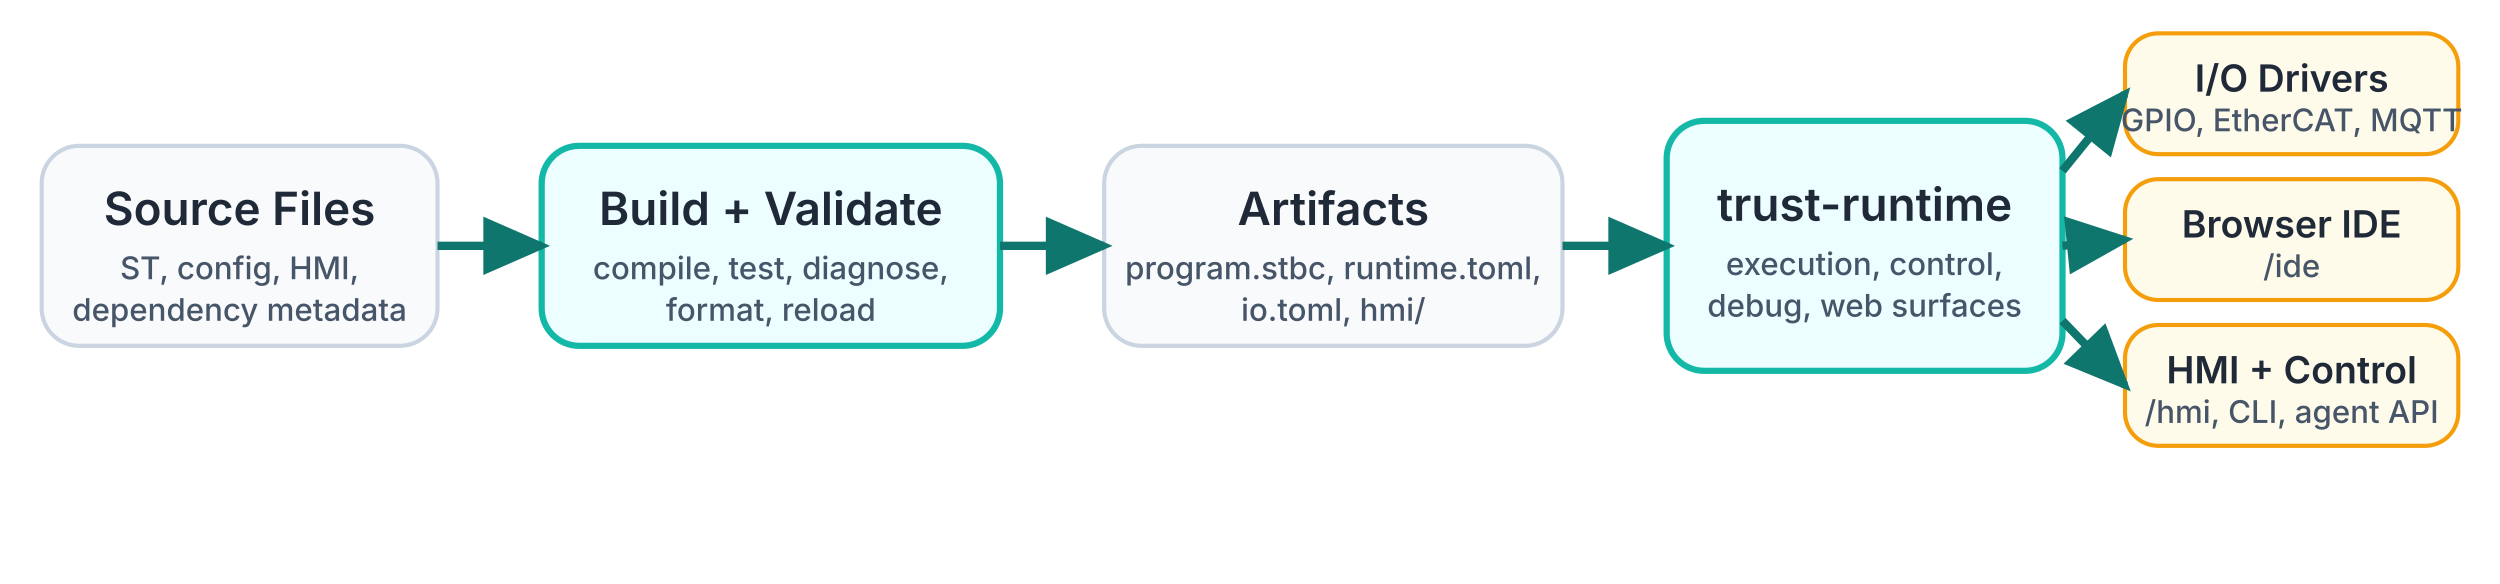
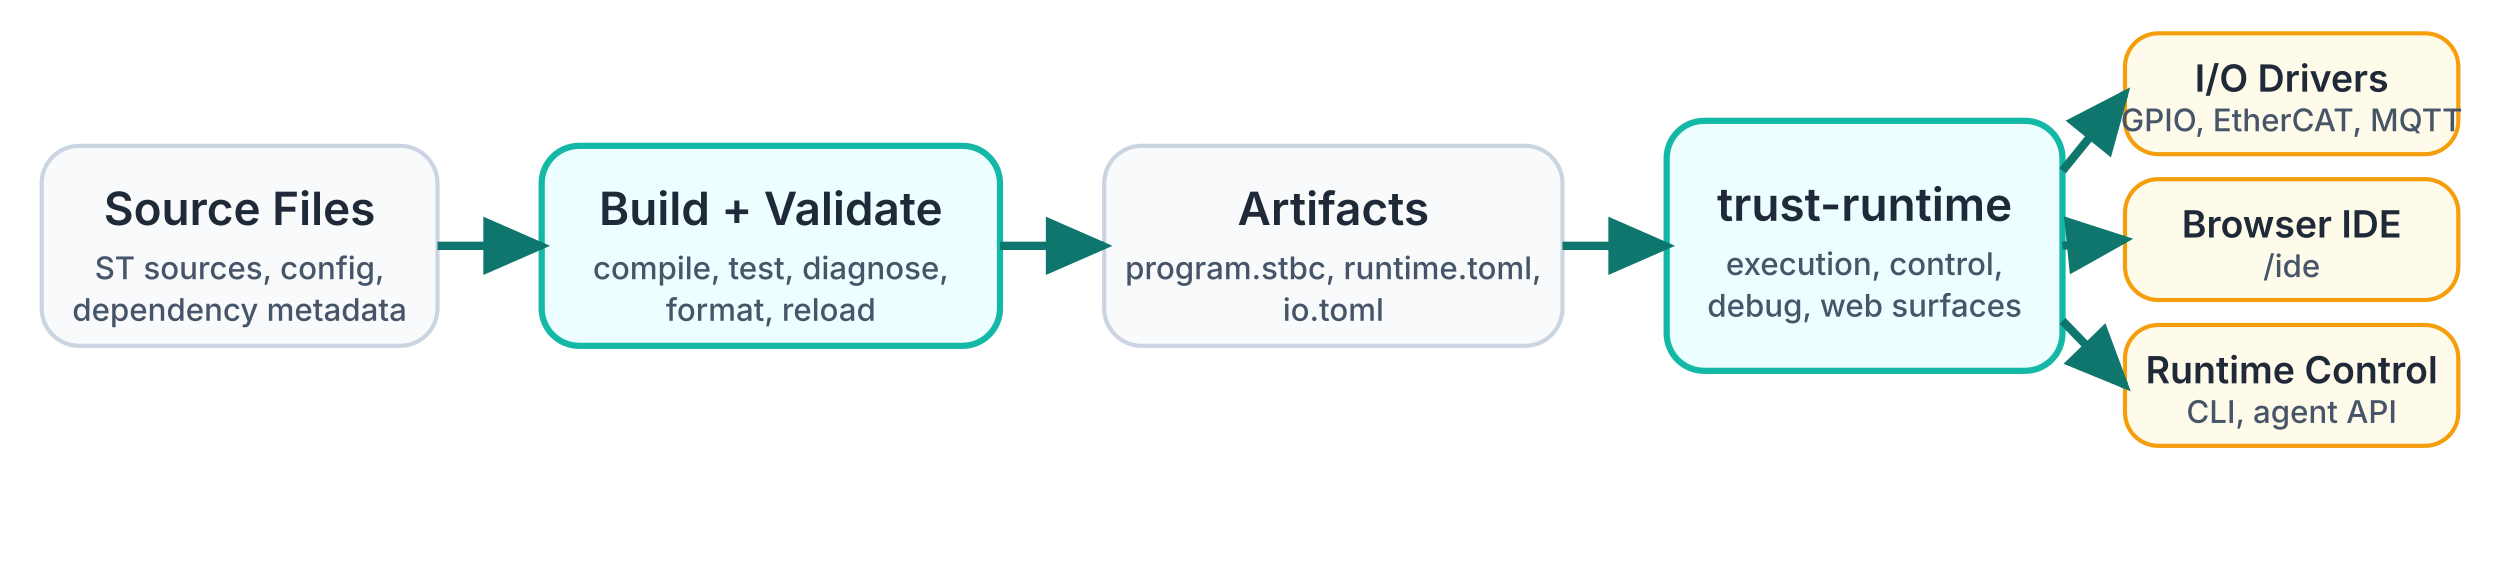
<svg xmlns="http://www.w3.org/2000/svg" viewBox="0 0 1200 280">
  <style>
    .label { font: 600 22px Inter, Helvetica, Arial, sans-serif; fill: #1f2937; }
    .small { font: 500 15px Inter, Helvetica, Arial, sans-serif; fill: #475569; }
    .box { fill: #f8fafc; stroke: #cbd5e1; stroke-width: 2; rx: 18; }
    .accent { fill: #ecfeff; stroke: #14b8a6; stroke-width: 3; rx: 18; }
    .surface { fill: #fffbeb; stroke: #f59e0b; stroke-width: 2; rx: 16; }
    .arrow { stroke: #0f766e; stroke-width: 4; fill: none; marker-end: url(#arrow); }
  </style>
  <defs>
    <marker id="arrow" markerWidth="10" markerHeight="10" refX="7" refY="3.5" orient="auto">
      <polygon points="0 0, 8 3.5, 0 7" fill="#0f766e" />
    </marker>
  </defs>
  <rect x="20" y="70" width="190" height="96" class="box" />
  <text x="115" y="108" text-anchor="middle" class="label">Source Files</text>
-   <text x="115" y="134" text-anchor="middle" class="small">ST, config, HMI,</text>
+   <text x="115" y="134" text-anchor="middle" class="small">ST sources, config,</text>
  <text x="115" y="154" text-anchor="middle" class="small">dependency metadata</text>
  <rect x="260" y="70" width="220" height="96" class="accent" />
  <text x="370" y="108" text-anchor="middle" class="label">Build + Validate</text>
  <text x="370" y="134" text-anchor="middle" class="small">compile, test, diagnose,</text>
  <text x="370" y="154" text-anchor="middle" class="small">format, reload</text>
  <rect x="530" y="70" width="220" height="96" class="box" />
  <text x="640" y="108" text-anchor="middle" class="label">Artifacts</text>
  <text x="640" y="134" text-anchor="middle" class="small">program.stbc, runtime.toml,</text>
-   <text x="640" y="154" text-anchor="middle" class="small">io.toml, hmi/</text>
+   <text x="640" y="154" text-anchor="middle" class="small">io.toml</text>
  <rect x="800" y="58" width="190" height="120" class="accent" />
  <text x="895" y="106" text-anchor="middle" class="label">trust-runtime</text>
  <text x="895" y="132" text-anchor="middle" class="small">execution, control,</text>
  <text x="895" y="152" text-anchor="middle" class="small">debug, web surfaces</text>
  <path d="M210 118 L260 118" class="arrow" />
  <path d="M480 118 L530 118" class="arrow" />
  <path d="M750 118 L800 118" class="arrow" />
  <rect x="1020" y="16" width="160" height="58" class="surface" />
  <text x="1100" y="44" text-anchor="middle" class="label" style="font-size:18px;">I/O Drivers</text>
  <text x="1100" y="63" text-anchor="middle" class="small">GPIO, EtherCAT, MQTT</text>
  <rect x="1020" y="86" width="160" height="58" class="surface" />
  <text x="1100" y="114" text-anchor="middle" class="label" style="font-size:18px;">Browser IDE</text>
  <text x="1100" y="133" text-anchor="middle" class="small">/ide</text>
  <rect x="1020" y="156" width="160" height="58" class="surface" />
-   <text x="1100" y="184" text-anchor="middle" class="label" style="font-size:18px;">HMI + Control</text>
-   <text x="1100" y="203" text-anchor="middle" class="small">/hmi, CLI, agent API</text>
+   <text x="1100" y="184" text-anchor="middle" class="label" style="font-size:18px;">Runtime Control</text>
+   <text x="1100" y="203" text-anchor="middle" class="small">CLI, agent API</text>
  <path d="M990 82 L1020 45" class="arrow" />
  <path d="M990 118 L1020 115" class="arrow" />
  <path d="M990 154 L1020 185" class="arrow" />
</svg>
